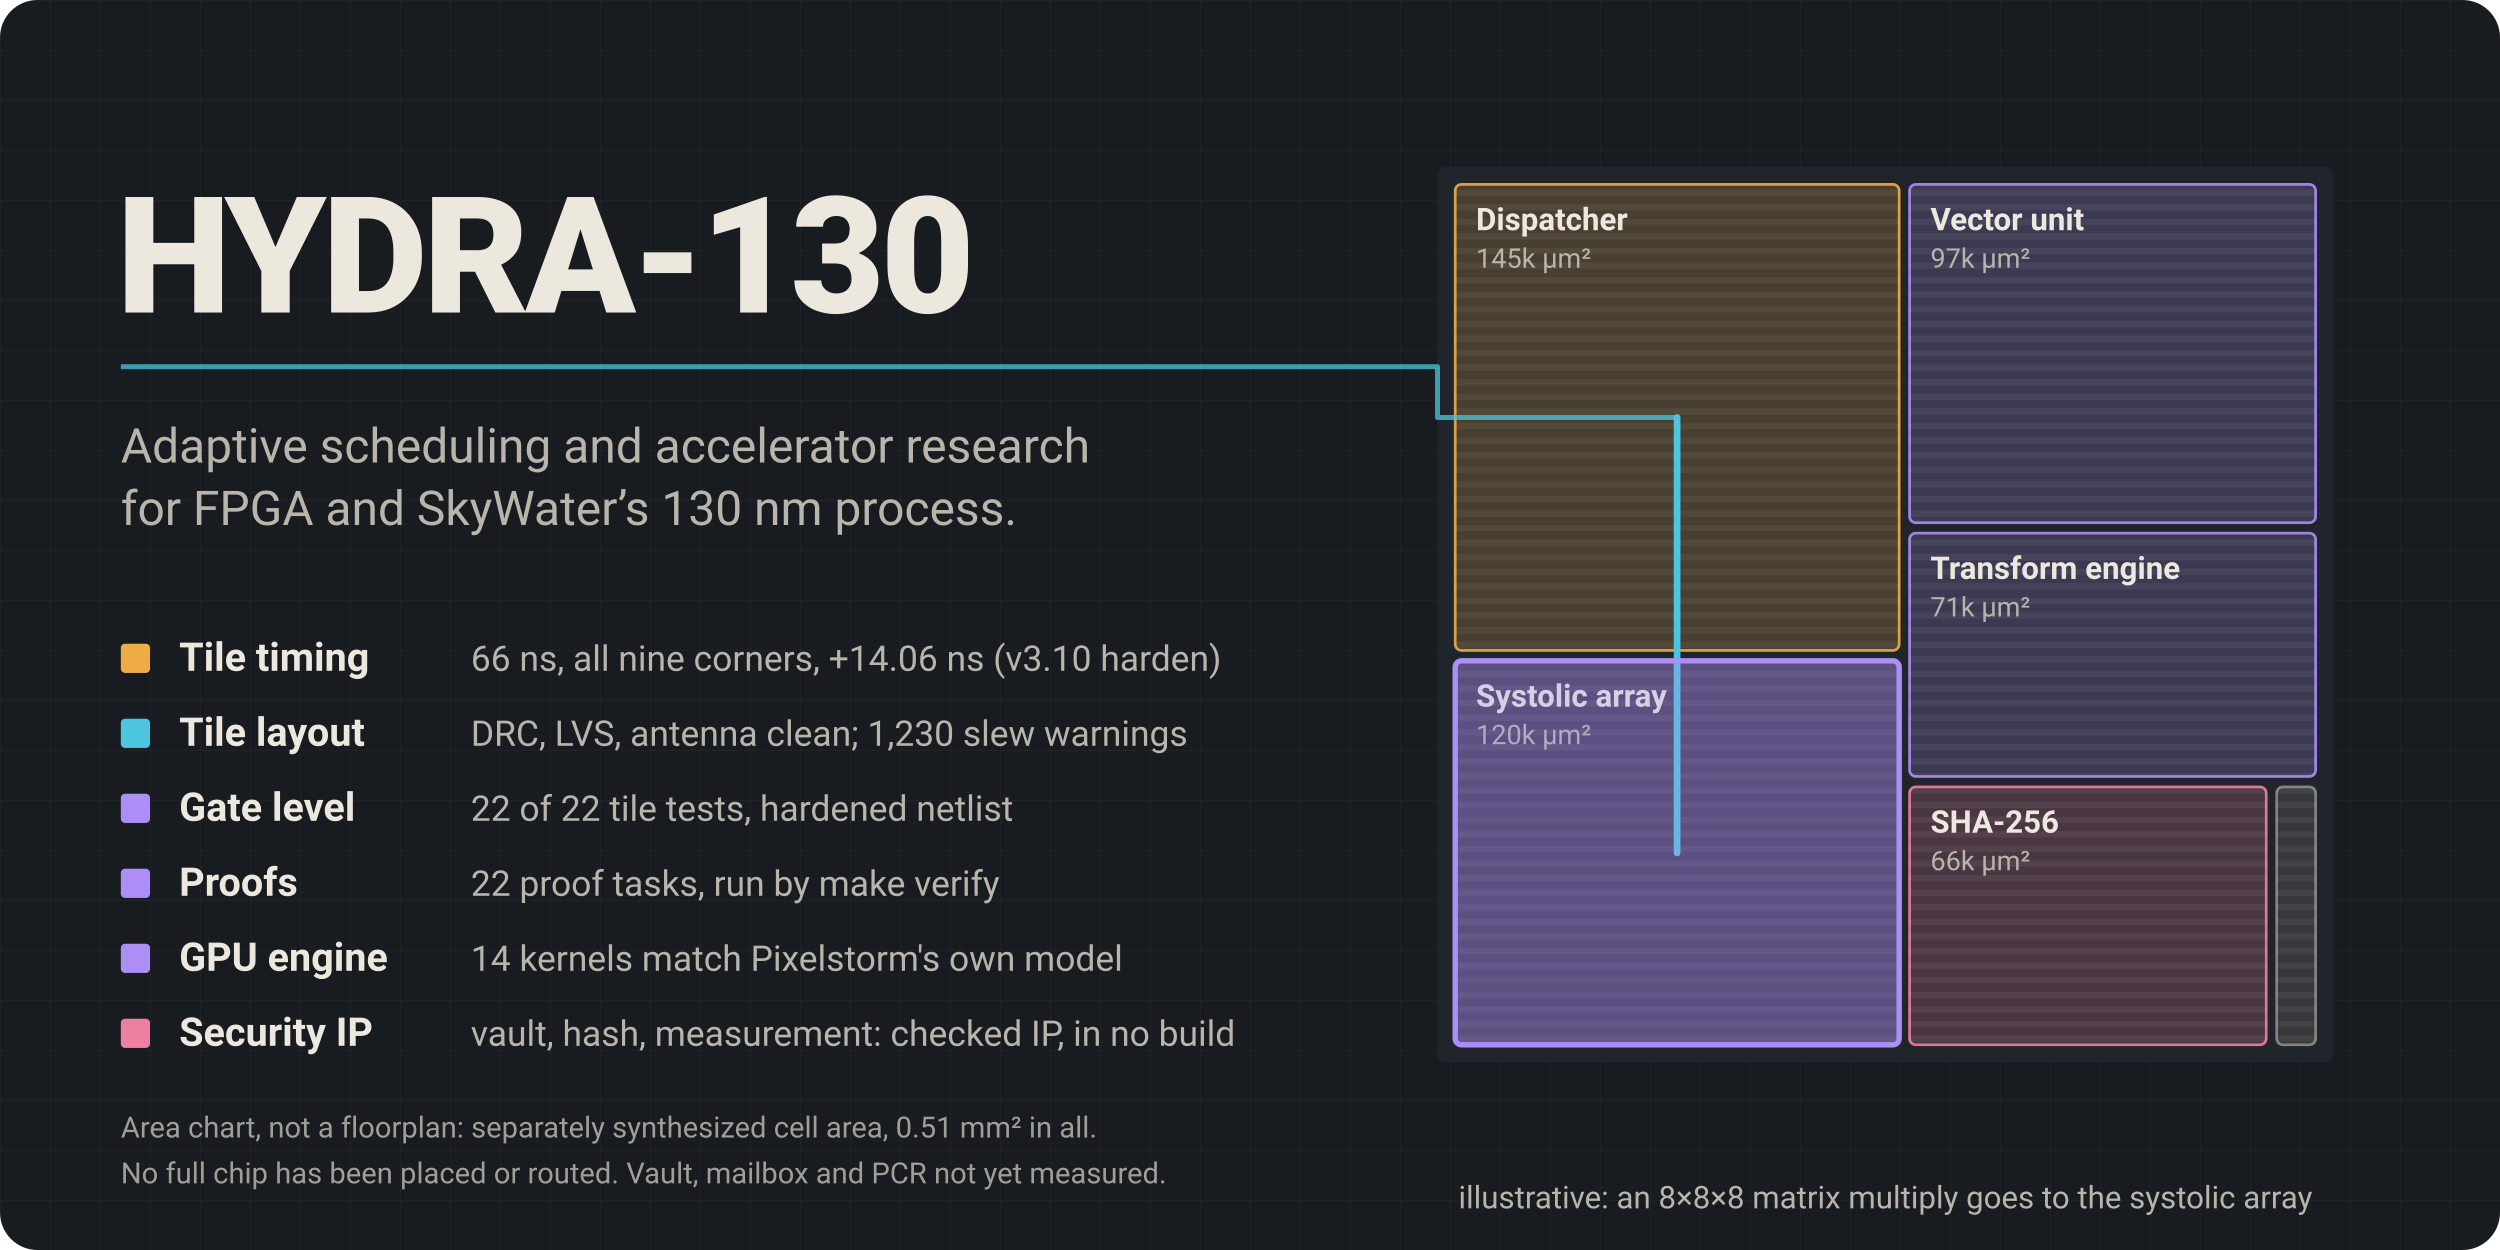
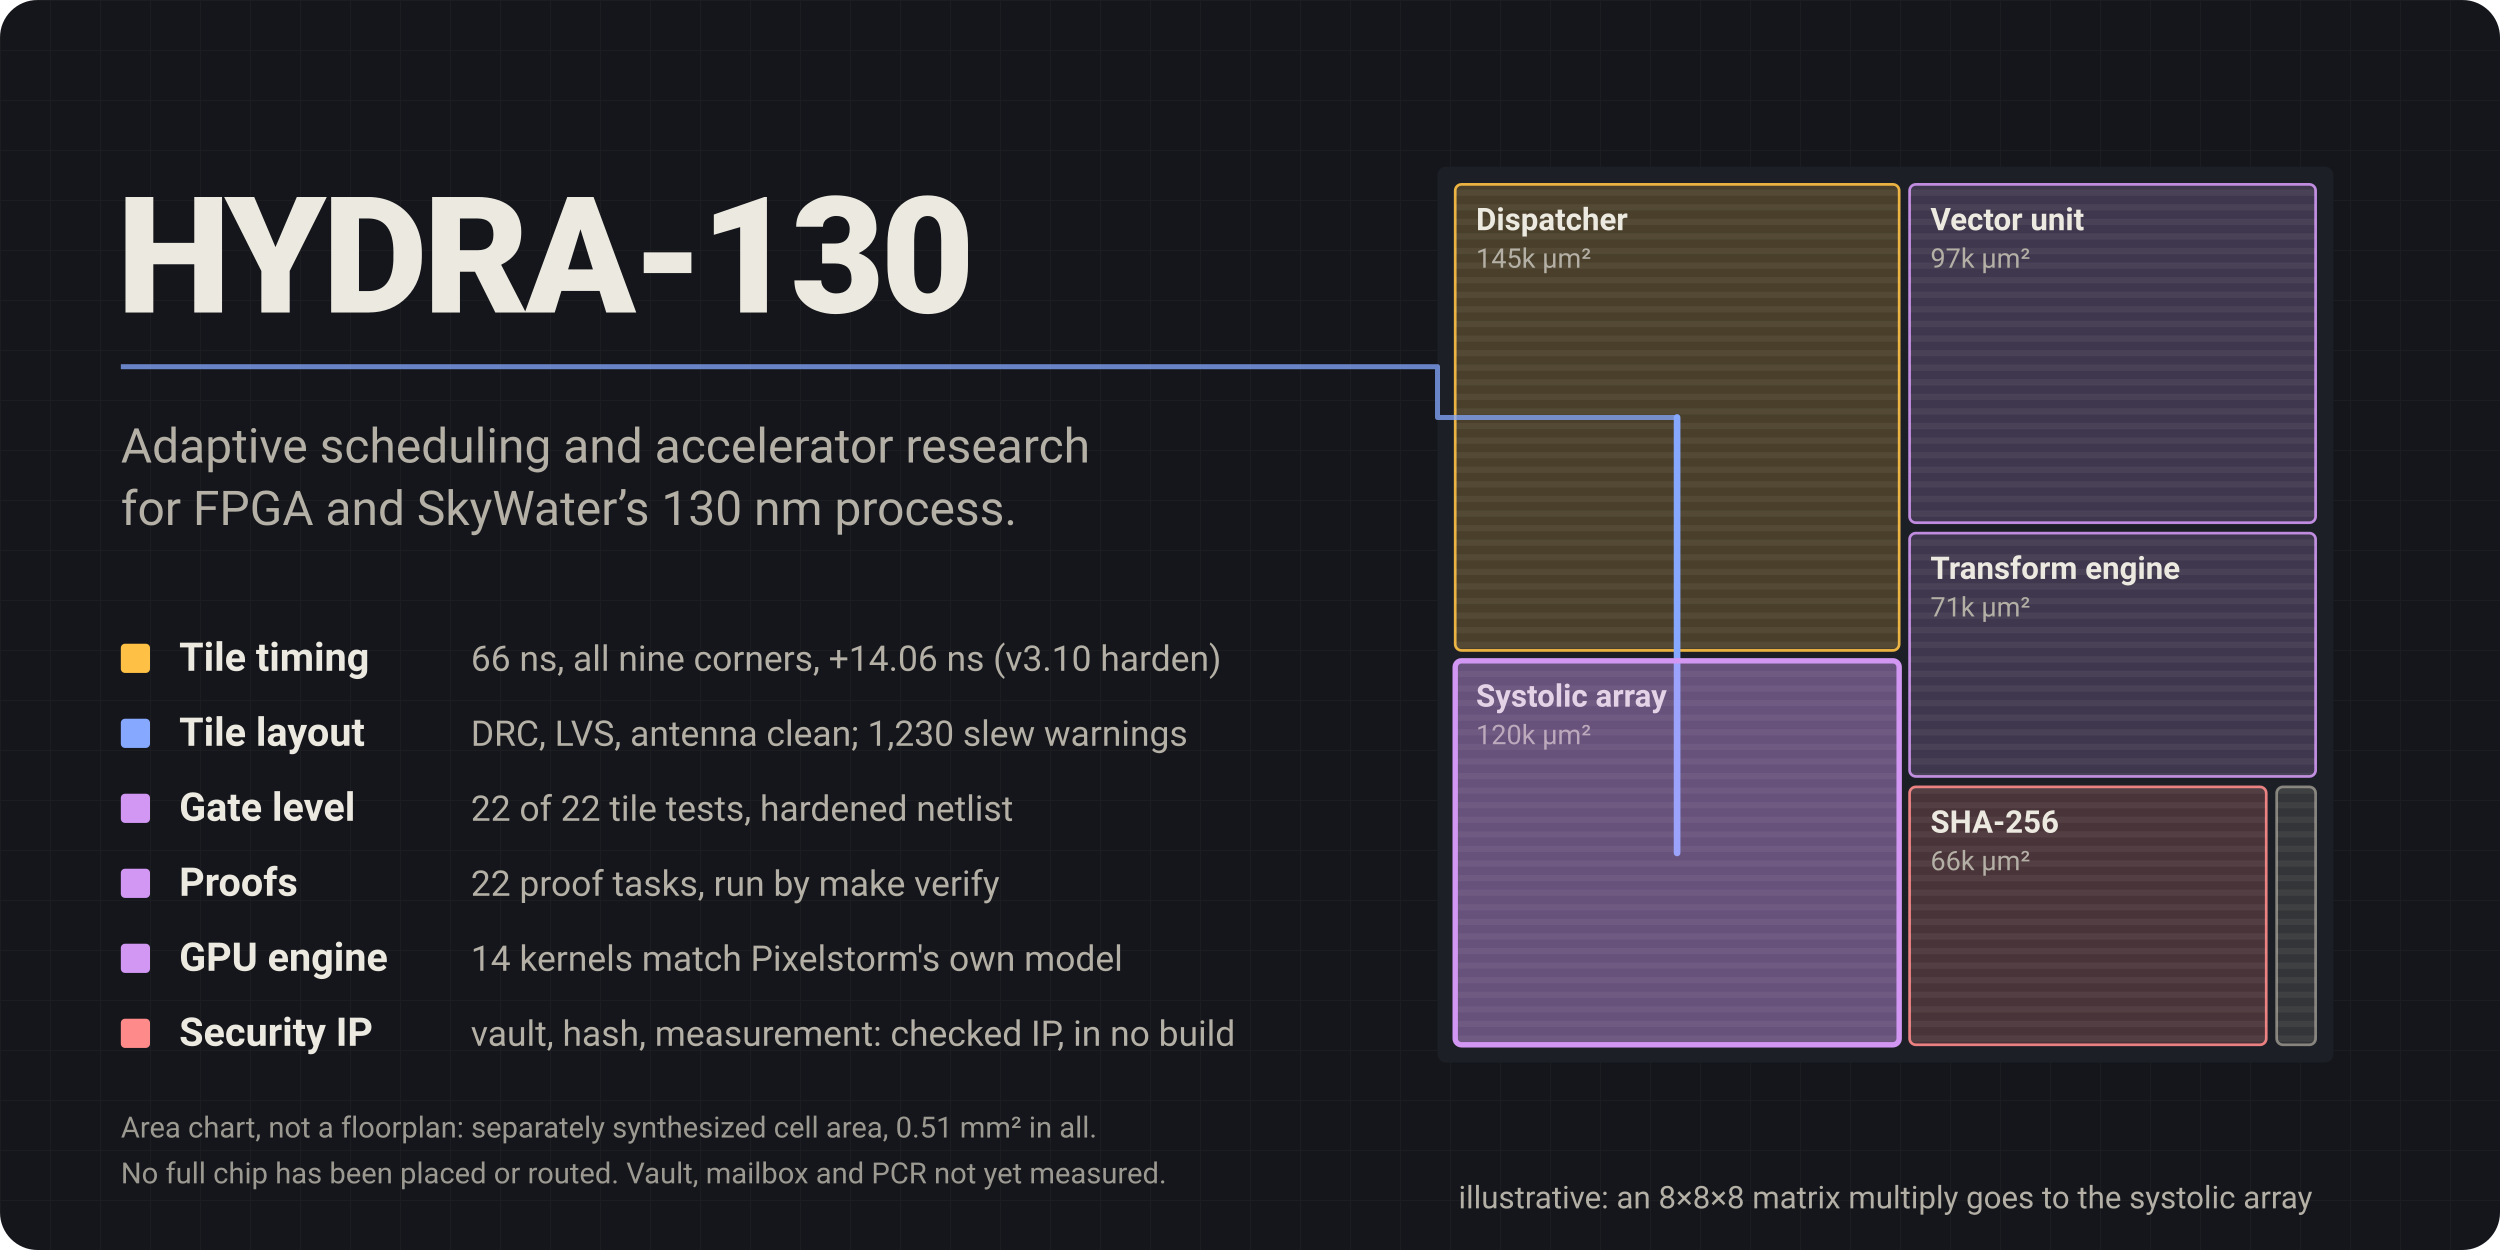
<svg xmlns="http://www.w3.org/2000/svg" viewBox="0 0 1200 600" width="1200" height="600" role="img" aria-labelledby="t d">
  <style>
  .pulse { offset-path: path("M58,176 H690 V200.4 H805.0"); offset-distance: 100%; opacity: 0; }
  .sweep { opacity: 0; animation: sw 6s linear infinite; }
  .s1 { animation-delay: 0s; } .s2 { animation-delay: .6s; }
  .s3 { animation-delay: 1.2s; } .s4 { animation-delay: 1.8s; }
  .route { stroke-dashoffset: 0; animation: rt 6s ease-in-out infinite; }
  .win   { opacity: 1; animation: wn 6s ease-in-out infinite; }
  .tag   { opacity: 1; }
  @keyframes sw { 0% { opacity: 0 } 3% { opacity: 1 } 9% { opacity: 1 } 12% { opacity: 0 } 100% { opacity: 0 } }
  @keyframes rt { 0%, 40% { stroke-dashoffset: 400 } 55%, 100% { stroke-dashoffset: 0 } }
  @keyframes wn { 0%, 52% { opacity: .15 } 60%, 92% { opacity: 1 } 100% { opacity: .15 } }
  @media (prefers-reduced-motion: reduce) {
    .sweep { animation: none; opacity: 0; }
    .route { animation: none; stroke-dashoffset: 0; }
    .win   { animation: none; opacity: 1; }
  }
</style>
  <defs>
    <pattern id="rows" width="8" height="7" patternUnits="userSpaceOnUse">
-       <rect width="8" height="3" fill="#ece8de" opacity="0.06" />
+       <rect width="8" height="3" fill="#ece9e0" opacity="0.06" />
    </pattern>
    <pattern id="grid" width="24" height="24" patternUnits="userSpaceOnUse">
-       <path d="M24 0H0V24" fill="none" stroke="#ece8de" stroke-opacity=".035" />
+       <path d="M24 0H0V24" fill="none" stroke="#ece9e0" stroke-opacity=".035" />
    </pattern>
  </defs>
-   <rect width="1200" height="600" rx="18" fill="#181b20" />
+   <rect width="1200" height="600" rx="18" fill="#14161b" />
  <rect width="1200" height="600" rx="18" fill="url(#grid)" />
-   <rect x="690" y="80" width="430" height="430" rx="4" fill="#20242b" />
+   <rect x="690" y="80" width="430" height="430" rx="4" fill="#1c1f26" />
  <g>
-     <rect x="698.5" y="88.5" width="213.1" height="223.7" rx="3" fill="#efac46" fill-opacity=".20" stroke="#efac46" stroke-opacity=".9" stroke-width="1.3" />
+     <rect x="698.5" y="88.5" width="213.1" height="223.7" rx="3" fill="#ffc145" fill-opacity=".20" stroke="#ffc145" stroke-opacity=".9" stroke-width="1.3" />
    <rect x="698.5" y="88.5" width="213.1" height="223.7" rx="3" fill="url(#rows)" />
-     <text x="708.5" y="110.5" style="font-family:ui-sans-serif,system-ui,-apple-system,'Segoe UI',Roboto,sans-serif;font-size:15px;font-weight:650" fill="#ece8de">Dispatcher</text>
-     <text x="708.5" y="128.5" style="font-family:ui-sans-serif,system-ui,-apple-system,'Segoe UI',Roboto,sans-serif;font-size:13px" fill="#b9b5ab">145k µm²</text>
+     <text x="708.5" y="110.5" style="font-family:ui-sans-serif,system-ui,-apple-system,'Segoe UI',Roboto,sans-serif;font-size:15px;font-weight:650" fill="#ece9e0">Dispatcher</text>
+     <text x="708.5" y="128.5" style="font-family:ui-sans-serif,system-ui,-apple-system,'Segoe UI',Roboto,sans-serif;font-size:13px" fill="#b4b0a6">145k µm²</text>
  </g>
  <g>
-     <rect x="698.5" y="317.2" width="213.1" height="184.3" rx="3" fill="#ac8ef6" fill-opacity=".20" stroke="#ac8ef6" stroke-opacity=".9" stroke-width="1.3" />
+     <rect x="698.5" y="317.2" width="213.1" height="184.3" rx="3" fill="#d197f2" fill-opacity=".20" stroke="#d197f2" stroke-opacity=".9" stroke-width="1.3" />
    <rect x="698.5" y="317.2" width="213.1" height="184.3" rx="3" fill="url(#rows)" />
-     <text x="708.5" y="339.2" style="font-family:ui-sans-serif,system-ui,-apple-system,'Segoe UI',Roboto,sans-serif;font-size:15px;font-weight:650" fill="#ece8de">Systolic array</text>
-     <text x="708.5" y="357.2" style="font-family:ui-sans-serif,system-ui,-apple-system,'Segoe UI',Roboto,sans-serif;font-size:13px" fill="#b9b5ab">120k µm²</text>
+     <text x="708.5" y="339.2" style="font-family:ui-sans-serif,system-ui,-apple-system,'Segoe UI',Roboto,sans-serif;font-size:15px;font-weight:650" fill="#ece9e0">Systolic array</text>
+     <text x="708.5" y="357.2" style="font-family:ui-sans-serif,system-ui,-apple-system,'Segoe UI',Roboto,sans-serif;font-size:13px" fill="#b4b0a6">120k µm²</text>
  </g>
  <g>
-     <rect x="916.6" y="88.5" width="194.9" height="162.4" rx="3" fill="#ac8ef6" fill-opacity=".20" stroke="#ac8ef6" stroke-opacity=".9" stroke-width="1.3" />
+     <rect x="916.6" y="88.5" width="194.9" height="162.4" rx="3" fill="#d197f2" fill-opacity=".20" stroke="#d197f2" stroke-opacity=".9" stroke-width="1.3" />
    <rect x="916.6" y="88.5" width="194.9" height="162.4" rx="3" fill="url(#rows)" />
-     <text x="926.6" y="110.5" style="font-family:ui-sans-serif,system-ui,-apple-system,'Segoe UI',Roboto,sans-serif;font-size:15px;font-weight:650" fill="#ece8de">Vector unit</text>
-     <text x="926.6" y="128.5" style="font-family:ui-sans-serif,system-ui,-apple-system,'Segoe UI',Roboto,sans-serif;font-size:13px" fill="#b9b5ab">97k µm²</text>
+     <text x="926.6" y="110.5" style="font-family:ui-sans-serif,system-ui,-apple-system,'Segoe UI',Roboto,sans-serif;font-size:15px;font-weight:650" fill="#ece9e0">Vector unit</text>
+     <text x="926.6" y="128.5" style="font-family:ui-sans-serif,system-ui,-apple-system,'Segoe UI',Roboto,sans-serif;font-size:13px" fill="#b4b0a6">97k µm²</text>
  </g>
  <g>
-     <rect x="916.6" y="255.9" width="194.9" height="116.8" rx="3" fill="#ac8ef6" fill-opacity=".20" stroke="#ac8ef6" stroke-opacity=".9" stroke-width="1.3" />
+     <rect x="916.6" y="255.9" width="194.9" height="116.8" rx="3" fill="#d197f2" fill-opacity=".20" stroke="#d197f2" stroke-opacity=".9" stroke-width="1.3" />
    <rect x="916.6" y="255.9" width="194.9" height="116.8" rx="3" fill="url(#rows)" />
-     <text x="926.6" y="277.9" style="font-family:ui-sans-serif,system-ui,-apple-system,'Segoe UI',Roboto,sans-serif;font-size:15px;font-weight:650" fill="#ece8de">Transform engine</text>
-     <text x="926.6" y="295.9" style="font-family:ui-sans-serif,system-ui,-apple-system,'Segoe UI',Roboto,sans-serif;font-size:13px" fill="#b9b5ab">71k µm²</text>
+     <text x="926.6" y="277.9" style="font-family:ui-sans-serif,system-ui,-apple-system,'Segoe UI',Roboto,sans-serif;font-size:15px;font-weight:650" fill="#ece9e0">Transform engine</text>
+     <text x="926.6" y="295.9" style="font-family:ui-sans-serif,system-ui,-apple-system,'Segoe UI',Roboto,sans-serif;font-size:13px" fill="#b4b0a6">71k µm²</text>
  </g>
  <g>
-     <rect x="916.6" y="377.7" width="171.2" height="123.8" rx="3" fill="#ef7fa0" fill-opacity=".20" stroke="#ef7fa0" stroke-opacity=".9" stroke-width="1.3" />
+     <rect x="916.6" y="377.7" width="171.2" height="123.8" rx="3" fill="#ff8a8a" fill-opacity=".20" stroke="#ff8a8a" stroke-opacity=".9" stroke-width="1.3" />
    <rect x="916.6" y="377.7" width="171.2" height="123.8" rx="3" fill="url(#rows)" />
-     <text x="926.6" y="399.7" style="font-family:ui-sans-serif,system-ui,-apple-system,'Segoe UI',Roboto,sans-serif;font-size:15px;font-weight:650" fill="#ece8de">SHA-256</text>
-     <text x="926.6" y="417.7" style="font-family:ui-sans-serif,system-ui,-apple-system,'Segoe UI',Roboto,sans-serif;font-size:13px" fill="#b9b5ab">66k µm²</text>
+     <text x="926.6" y="399.7" style="font-family:ui-sans-serif,system-ui,-apple-system,'Segoe UI',Roboto,sans-serif;font-size:15px;font-weight:650" fill="#ece9e0">SHA-256</text>
+     <text x="926.6" y="417.7" style="font-family:ui-sans-serif,system-ui,-apple-system,'Segoe UI',Roboto,sans-serif;font-size:13px" fill="#b4b0a6">66k µm²</text>
  </g>
  <g>
-     <rect x="1092.8" y="377.7" width="18.7" height="123.8" rx="3" fill="#8d8b85" fill-opacity=".20" stroke="#8d8b85" stroke-opacity=".9" stroke-width="1.3" />
+     <rect x="1092.8" y="377.7" width="18.7" height="123.8" rx="3" fill="#918e86" fill-opacity=".20" stroke="#918e86" stroke-opacity=".9" stroke-width="1.3" />
    <rect x="1092.8" y="377.7" width="18.7" height="123.8" rx="3" fill="url(#rows)" />
  </g>
-   <rect class="sweep s1" x="916.6" y="88.5" width="194.9" height="162.4" rx="3" fill="none" stroke="#ece8de" stroke-width="2.4" />
-   <rect class="sweep s2" x="698.5" y="317.2" width="213.1" height="184.3" rx="3" fill="none" stroke="#ece8de" stroke-width="2.4" />
-   <rect class="sweep s3" x="916.6" y="255.9" width="194.9" height="116.8" rx="3" fill="none" stroke="#ece8de" stroke-width="2.4" />
-   <rect class="sweep s4" x="916.6" y="377.7" width="171.2" height="123.8" rx="3" fill="none" stroke="#ece8de" stroke-width="2.4" />
-   <path class="route" d="M805.0,200.4 H805.0 V409.4 H805.0" fill="none" stroke="#4cc6de" stroke-width="3.2" stroke-linecap="round" stroke-linejoin="round" stroke-dasharray="400" />
-   <rect class="win" x="698.5" y="317.2" width="213.1" height="184.3" rx="3" fill="#ac8ef6" fill-opacity=".28" stroke="#ac8ef6" stroke-width="2.6" />
-   <text x="56" y="150" style="font-family:ui-sans-serif,system-ui,-apple-system,'Segoe UI',Roboto,sans-serif;font-size:78px;font-weight:800;letter-spacing:-2px" fill="#ece8de">HYDRA-130</text>
-   <path d="M58,176 H690 V200.4 H805.0" fill="none" stroke="#4cc6de" stroke-opacity=".75" stroke-width="2.4" stroke-linejoin="round" />
-   <text x="58" y="222" style="font-family:ui-sans-serif,system-ui,-apple-system,'Segoe UI',Roboto,sans-serif;font-size:23px" fill="#b9b5ab">Adaptive scheduling and accelerator research</text>
-   <text x="58" y="252" style="font-family:ui-sans-serif,system-ui,-apple-system,'Segoe UI',Roboto,sans-serif;font-size:23px" fill="#b9b5ab">for FPGA and SkyWater’s 130 nm process.</text>
-   <rect x="58" y="309" width="14" height="14" rx="2" fill="#efac46" />
-   <text x="86" y="322" style="font-family:ui-sans-serif,system-ui,-apple-system,'Segoe UI',Roboto,sans-serif;font-size:19px;font-weight:650" fill="#ece8de">Tile timing</text>
-   <text x="226" y="322" style="font-family:ui-sans-serif,system-ui,-apple-system,'Segoe UI',Roboto,sans-serif;font-size:17px" fill="#b9b5ab">66 ns, all nine corners, +14.06 ns (v3.10 harden)</text>
-   <rect x="58" y="345" width="14" height="14" rx="2" fill="#4cc6de" />
-   <text x="86" y="358" style="font-family:ui-sans-serif,system-ui,-apple-system,'Segoe UI',Roboto,sans-serif;font-size:19px;font-weight:650" fill="#ece8de">Tile layout</text>
-   <text x="226" y="358" style="font-family:ui-sans-serif,system-ui,-apple-system,'Segoe UI',Roboto,sans-serif;font-size:17px" fill="#b9b5ab">DRC, LVS, antenna clean; 1,230 slew warnings</text>
-   <rect x="58" y="381" width="14" height="14" rx="2" fill="#ac8ef6" />
-   <text x="86" y="394" style="font-family:ui-sans-serif,system-ui,-apple-system,'Segoe UI',Roboto,sans-serif;font-size:19px;font-weight:650" fill="#ece8de">Gate level</text>
-   <text x="226" y="394" style="font-family:ui-sans-serif,system-ui,-apple-system,'Segoe UI',Roboto,sans-serif;font-size:17px" fill="#b9b5ab">22 of 22 tile tests, hardened netlist</text>
-   <rect x="58" y="417" width="14" height="14" rx="2" fill="#ac8ef6" />
-   <text x="86" y="430" style="font-family:ui-sans-serif,system-ui,-apple-system,'Segoe UI',Roboto,sans-serif;font-size:19px;font-weight:650" fill="#ece8de">Proofs</text>
-   <text x="226" y="430" style="font-family:ui-sans-serif,system-ui,-apple-system,'Segoe UI',Roboto,sans-serif;font-size:17px" fill="#b9b5ab">22 proof tasks, run by make verify</text>
-   <rect x="58" y="453" width="14" height="14" rx="2" fill="#ac8ef6" />
-   <text x="86" y="466" style="font-family:ui-sans-serif,system-ui,-apple-system,'Segoe UI',Roboto,sans-serif;font-size:19px;font-weight:650" fill="#ece8de">GPU engine</text>
-   <text x="226" y="466" style="font-family:ui-sans-serif,system-ui,-apple-system,'Segoe UI',Roboto,sans-serif;font-size:17px" fill="#b9b5ab">14 kernels match Pixelstorm's own model</text>
-   <rect x="58" y="489" width="14" height="14" rx="2" fill="#ef7fa0" />
-   <text x="86" y="502" style="font-family:ui-sans-serif,system-ui,-apple-system,'Segoe UI',Roboto,sans-serif;font-size:19px;font-weight:650" fill="#ece8de">Security IP</text>
-   <text x="226" y="502" style="font-family:ui-sans-serif,system-ui,-apple-system,'Segoe UI',Roboto,sans-serif;font-size:17px" fill="#b9b5ab">vault, hash, measurement: checked IP, in no build</text>
-   <text x="58" y="546" style="font-family:ui-sans-serif,system-ui,-apple-system,'Segoe UI',Roboto,sans-serif;font-size:14px" fill="#b9b5ab" opacity=".85">Area chart, not a floorplan: separately synthesized cell area, 0.51 mm² in all.</text>
-   <text x="58" y="568" style="font-family:ui-sans-serif,system-ui,-apple-system,'Segoe UI',Roboto,sans-serif;font-size:14px" fill="#b9b5ab" opacity=".85">No full chip has been placed or routed. Vault, mailbox and PCR not yet measured.</text>
-   <text class="tag" x="905.0" y="580" text-anchor="middle" style="font-family:ui-sans-serif,system-ui,-apple-system,'Segoe UI',Roboto,sans-serif;font-size:15px" fill="#b9b5ab">illustrative: an 8×8×8 matrix multiply goes to the systolic array</text>
+   <rect class="sweep s1" x="916.6" y="88.5" width="194.9" height="162.4" rx="3" fill="none" stroke="#ece9e0" stroke-width="2.4" />
+   <rect class="sweep s2" x="698.5" y="317.2" width="213.1" height="184.3" rx="3" fill="none" stroke="#ece9e0" stroke-width="2.4" />
+   <rect class="sweep s3" x="916.6" y="255.9" width="194.9" height="116.8" rx="3" fill="none" stroke="#ece9e0" stroke-width="2.4" />
+   <rect class="sweep s4" x="916.6" y="377.7" width="171.2" height="123.8" rx="3" fill="none" stroke="#ece9e0" stroke-width="2.4" />
+   <path class="route" d="M805.0,200.4 H805.0 V409.4 H805.0" fill="none" stroke="#86a8ff" stroke-width="3.2" stroke-linecap="round" stroke-linejoin="round" stroke-dasharray="400" />
+   <rect class="win" x="698.5" y="317.2" width="213.1" height="184.3" rx="3" fill="#d197f2" fill-opacity=".28" stroke="#d197f2" stroke-width="2.6" />
+   <text x="56" y="150" style="font-family:ui-sans-serif,system-ui,-apple-system,'Segoe UI',Roboto,sans-serif;font-size:78px;font-weight:800;letter-spacing:-2px" fill="#ece9e0">HYDRA-130</text>
+   <path d="M58,176 H690 V200.4 H805.0" fill="none" stroke="#86a8ff" stroke-opacity=".75" stroke-width="2.4" stroke-linejoin="round" />
+   <text x="58" y="222" style="font-family:ui-sans-serif,system-ui,-apple-system,'Segoe UI',Roboto,sans-serif;font-size:23px" fill="#b4b0a6">Adaptive scheduling and accelerator research</text>
+   <text x="58" y="252" style="font-family:ui-sans-serif,system-ui,-apple-system,'Segoe UI',Roboto,sans-serif;font-size:23px" fill="#b4b0a6">for FPGA and SkyWater’s 130 nm process.</text>
+   <rect x="58" y="309" width="14" height="14" rx="2" fill="#ffc145" />
+   <text x="86" y="322" style="font-family:ui-sans-serif,system-ui,-apple-system,'Segoe UI',Roboto,sans-serif;font-size:19px;font-weight:650" fill="#ece9e0">Tile timing</text>
+   <text x="226" y="322" style="font-family:ui-sans-serif,system-ui,-apple-system,'Segoe UI',Roboto,sans-serif;font-size:17px" fill="#b4b0a6">66 ns, all nine corners, +14.06 ns (v3.10 harden)</text>
+   <rect x="58" y="345" width="14" height="14" rx="2" fill="#86a8ff" />
+   <text x="86" y="358" style="font-family:ui-sans-serif,system-ui,-apple-system,'Segoe UI',Roboto,sans-serif;font-size:19px;font-weight:650" fill="#ece9e0">Tile layout</text>
+   <text x="226" y="358" style="font-family:ui-sans-serif,system-ui,-apple-system,'Segoe UI',Roboto,sans-serif;font-size:17px" fill="#b4b0a6">DRC, LVS, antenna clean; 1,230 slew warnings</text>
+   <rect x="58" y="381" width="14" height="14" rx="2" fill="#d197f2" />
+   <text x="86" y="394" style="font-family:ui-sans-serif,system-ui,-apple-system,'Segoe UI',Roboto,sans-serif;font-size:19px;font-weight:650" fill="#ece9e0">Gate level</text>
+   <text x="226" y="394" style="font-family:ui-sans-serif,system-ui,-apple-system,'Segoe UI',Roboto,sans-serif;font-size:17px" fill="#b4b0a6">22 of 22 tile tests, hardened netlist</text>
+   <rect x="58" y="417" width="14" height="14" rx="2" fill="#d197f2" />
+   <text x="86" y="430" style="font-family:ui-sans-serif,system-ui,-apple-system,'Segoe UI',Roboto,sans-serif;font-size:19px;font-weight:650" fill="#ece9e0">Proofs</text>
+   <text x="226" y="430" style="font-family:ui-sans-serif,system-ui,-apple-system,'Segoe UI',Roboto,sans-serif;font-size:17px" fill="#b4b0a6">22 proof tasks, run by make verify</text>
+   <rect x="58" y="453" width="14" height="14" rx="2" fill="#d197f2" />
+   <text x="86" y="466" style="font-family:ui-sans-serif,system-ui,-apple-system,'Segoe UI',Roboto,sans-serif;font-size:19px;font-weight:650" fill="#ece9e0">GPU engine</text>
+   <text x="226" y="466" style="font-family:ui-sans-serif,system-ui,-apple-system,'Segoe UI',Roboto,sans-serif;font-size:17px" fill="#b4b0a6">14 kernels match Pixelstorm's own model</text>
+   <rect x="58" y="489" width="14" height="14" rx="2" fill="#ff8a8a" />
+   <text x="86" y="502" style="font-family:ui-sans-serif,system-ui,-apple-system,'Segoe UI',Roboto,sans-serif;font-size:19px;font-weight:650" fill="#ece9e0">Security IP</text>
+   <text x="226" y="502" style="font-family:ui-sans-serif,system-ui,-apple-system,'Segoe UI',Roboto,sans-serif;font-size:17px" fill="#b4b0a6">vault, hash, measurement: checked IP, in no build</text>
+   <text x="58" y="546" style="font-family:ui-sans-serif,system-ui,-apple-system,'Segoe UI',Roboto,sans-serif;font-size:14px" fill="#b4b0a6" opacity=".85">Area chart, not a floorplan: separately synthesized cell area, 0.51 mm² in all.</text>
+   <text x="58" y="568" style="font-family:ui-sans-serif,system-ui,-apple-system,'Segoe UI',Roboto,sans-serif;font-size:14px" fill="#b4b0a6" opacity=".85">No full chip has been placed or routed. Vault, mailbox and PCR not yet measured.</text>
+   <text class="tag" x="905.0" y="580" text-anchor="middle" style="font-family:ui-sans-serif,system-ui,-apple-system,'Segoe UI',Roboto,sans-serif;font-size:15px" fill="#b4b0a6">illustrative: an 8×8×8 matrix multiply goes to the systolic array</text>
</svg>
